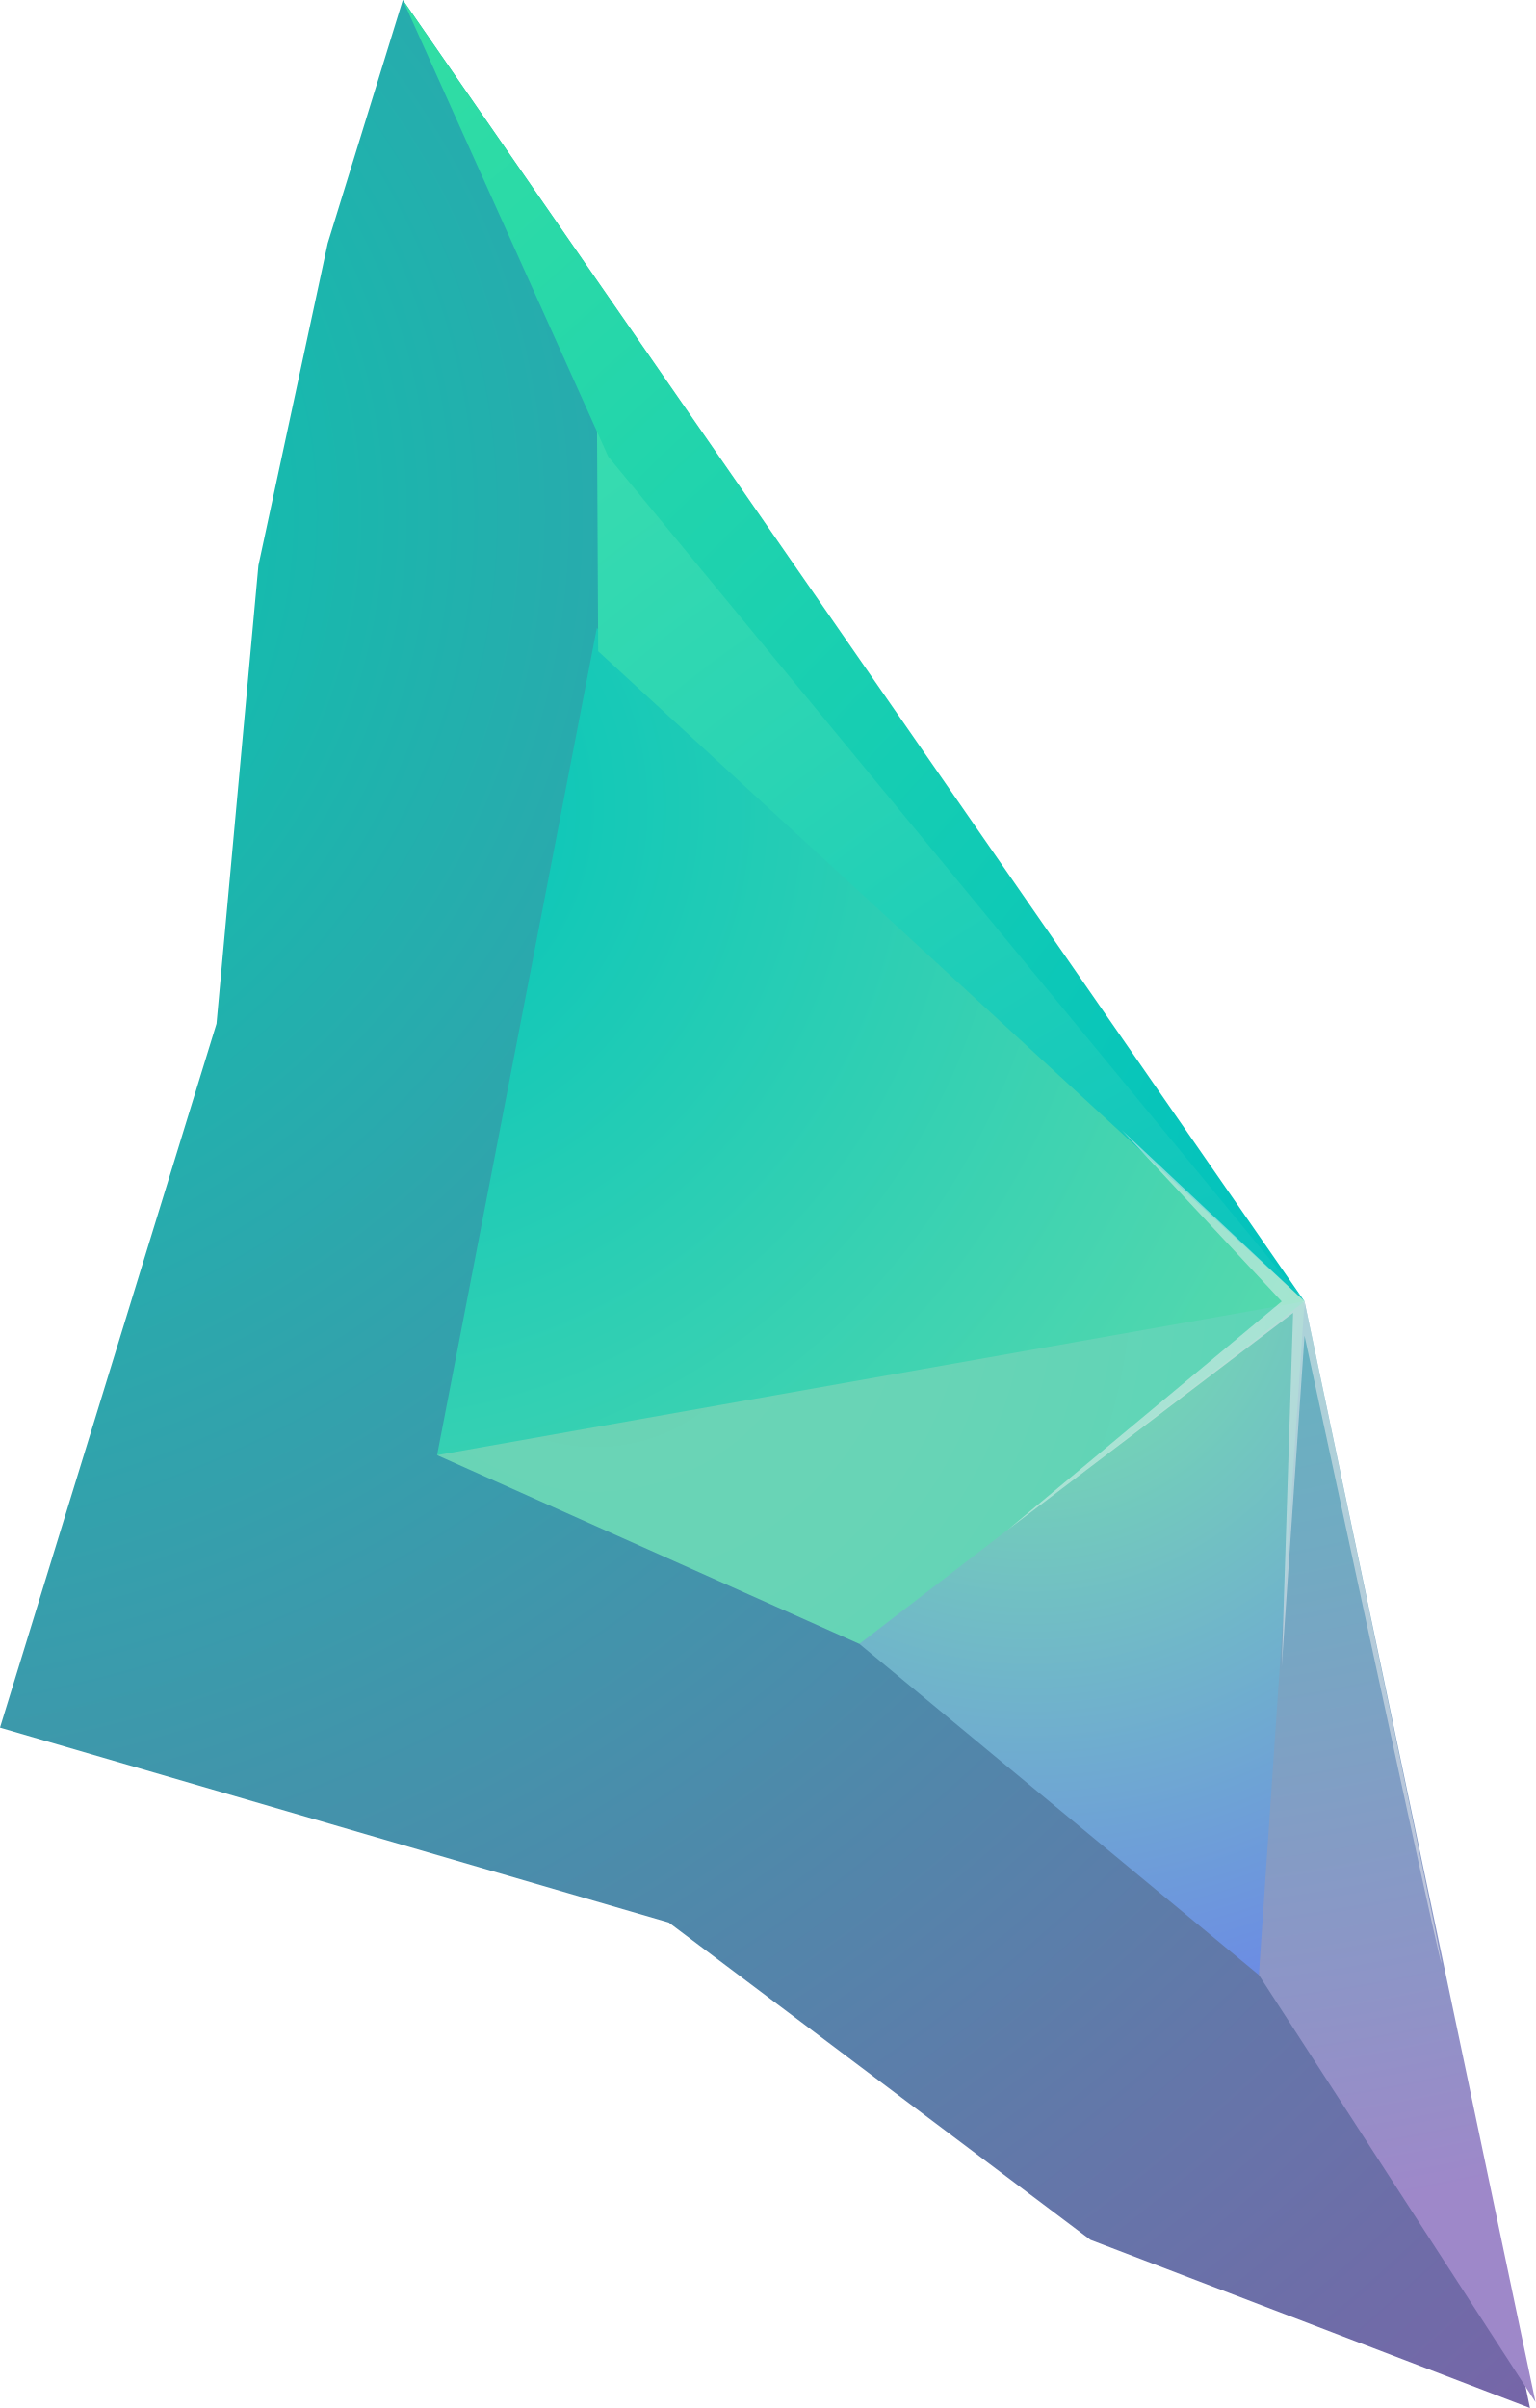
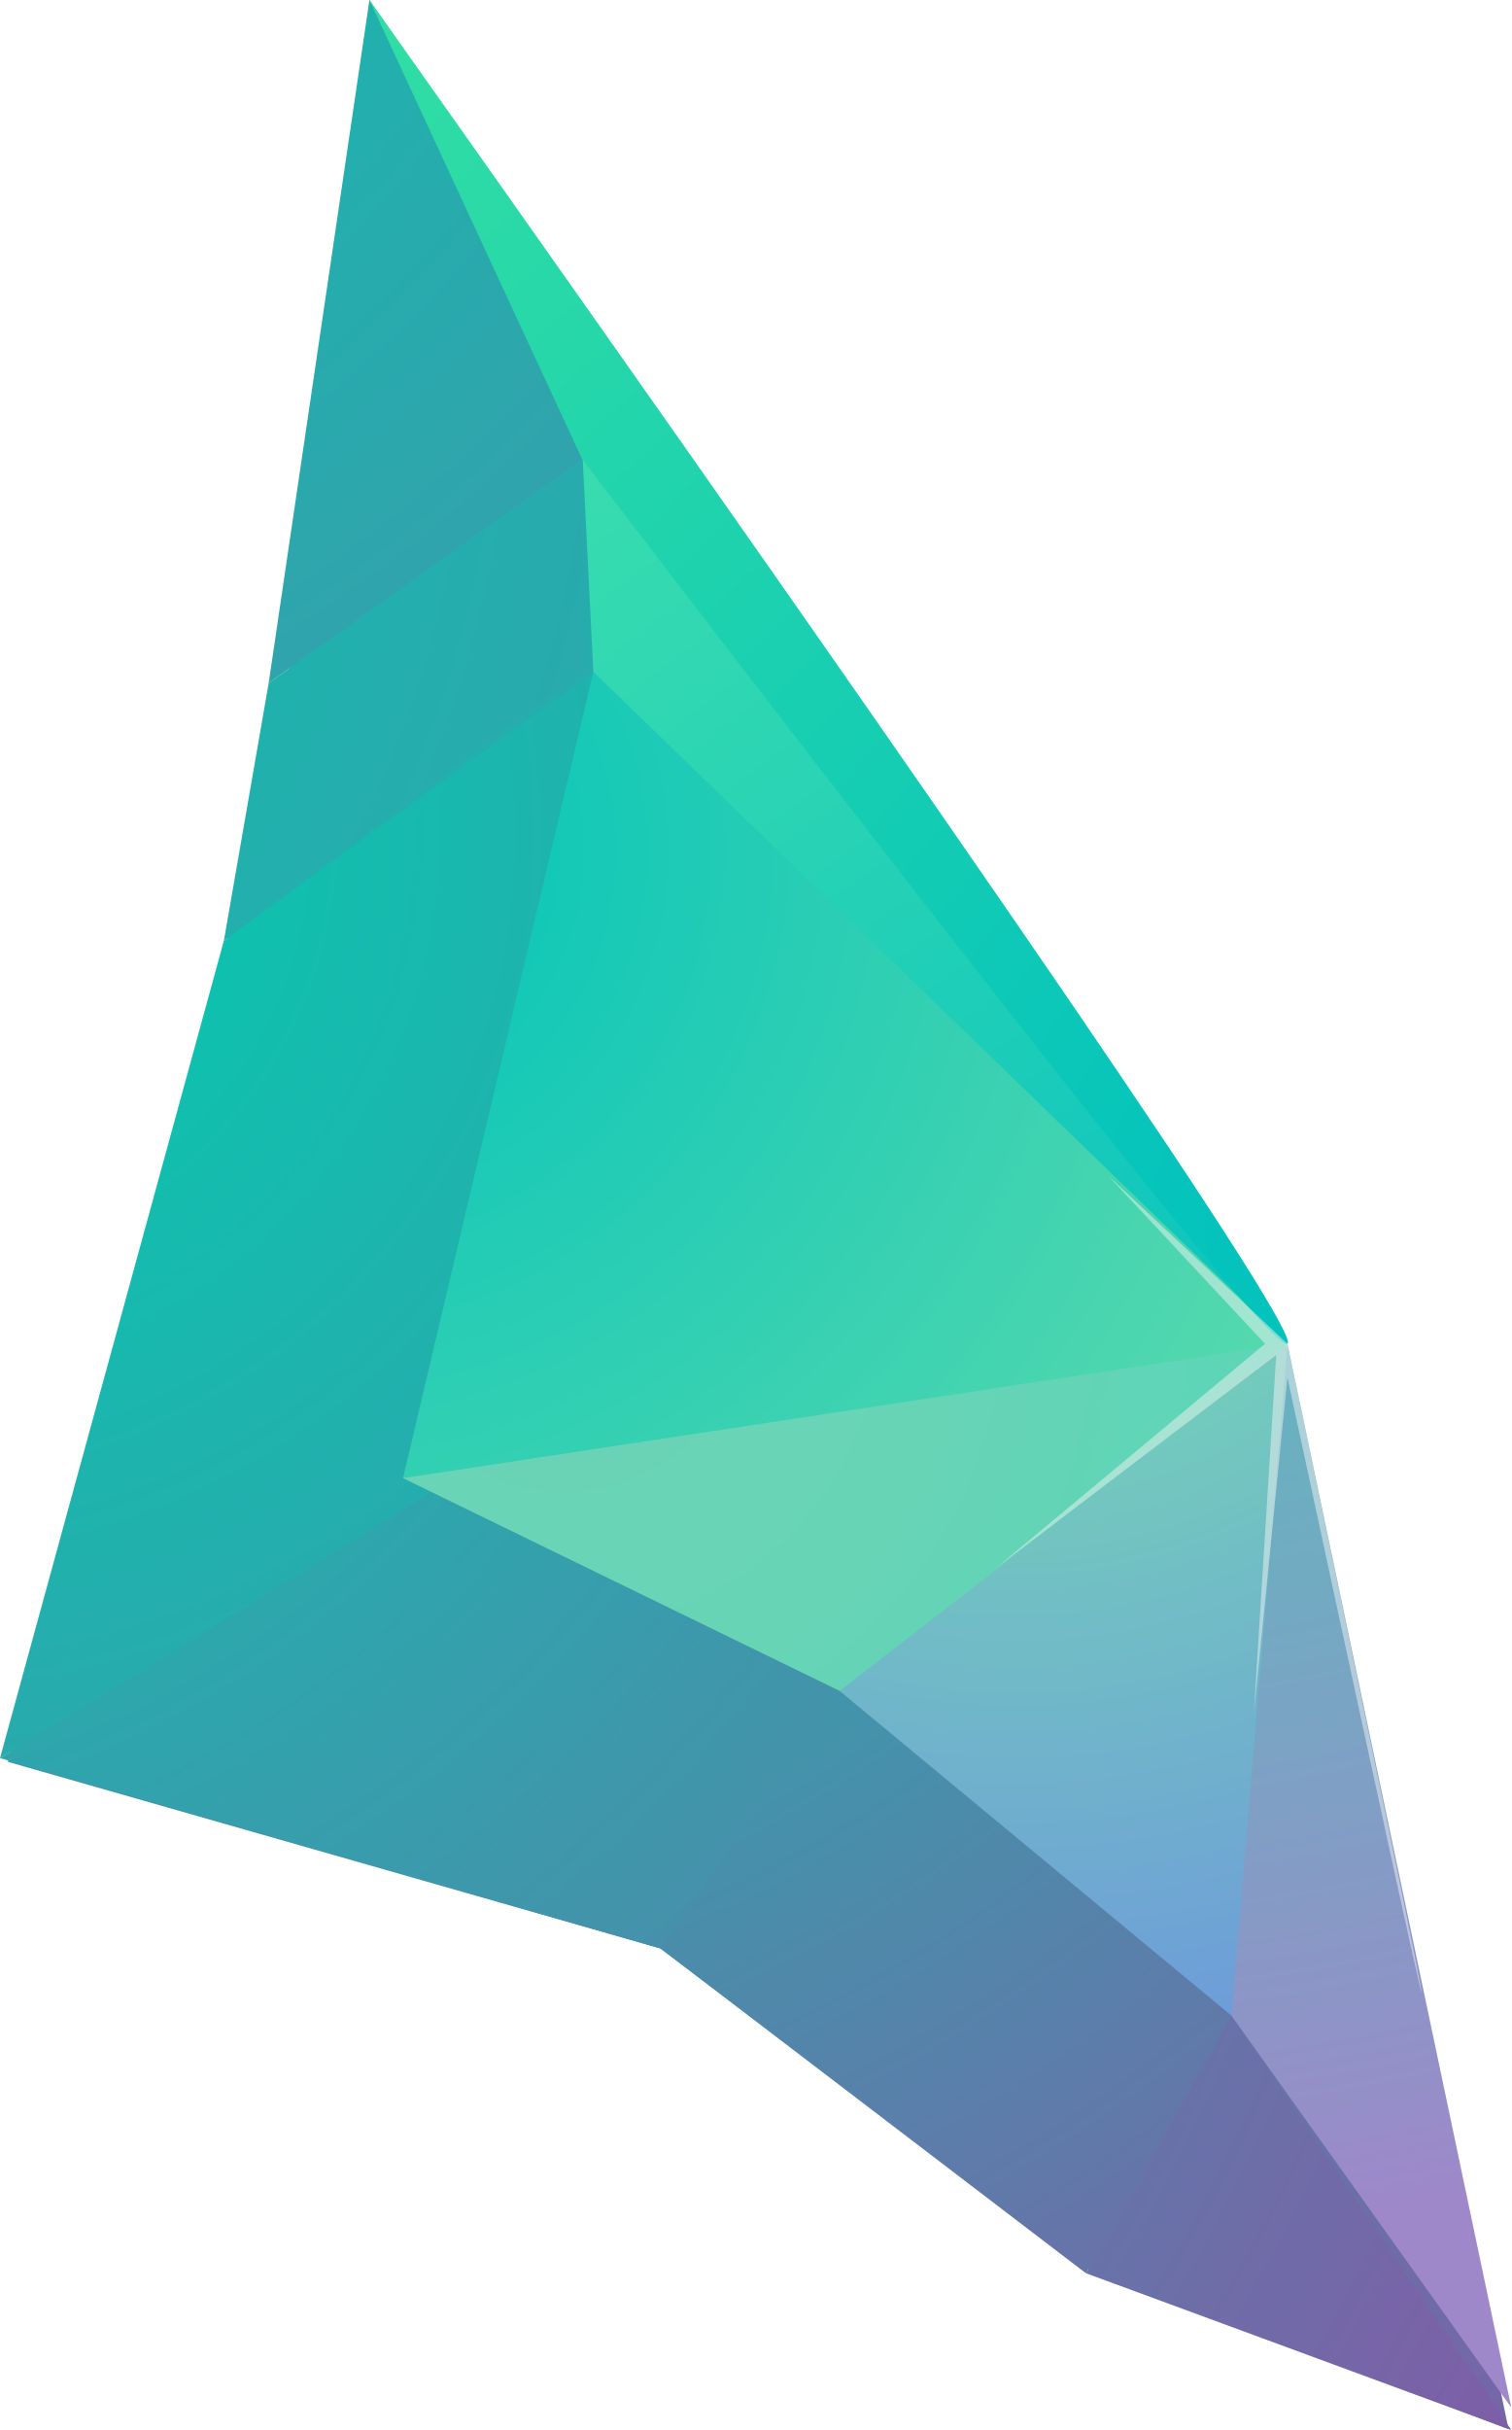
- <svg xmlns="http://www.w3.org/2000/svg" id="scroll" viewBox="0 0 134.529 210.929">
+ <svg xmlns="http://www.w3.org/2000/svg" xmlns:xlink="http://www.w3.org/1999/xlink" id="scroll" viewBox="0 0 135 217">
  <defs>
-     <radialGradient id="radial-gradient" cx="-11.882" cy="46.383" r="240.244" gradientTransform="translate(-6.4046 -1.6811) rotate(-1.8969)" gradientUnits="userSpaceOnUse">
+     <radialGradient id="radial-gradient" cx="-11.175" cy="47.521" r="244.238" gradientTransform="translate(-6.6028 -1.6544) rotate(-1.8969)" gradientUnits="userSpaceOnUse">
      <stop offset="0" stop-color="#00ceaf" />
      <stop offset="0.255" stop-color="#23afad" />
      <stop offset="0.761" stop-color="#6476a9" />
      <stop offset="1" stop-color="#7d5fa7" />
    </radialGradient>
-     <radialGradient id="radial-gradient-2" cx="34.311" cy="73.523" r="130.592" gradientTransform="translate(-6.4046 -1.6811) rotate(-1.8969)" gradientUnits="userSpaceOnUse">
+     <radialGradient id="radial-gradient-2" cx="-26.714" cy="125.731" r="183.156" gradientTransform="matrix(1, 0, 0, 1, 0, 0)" xlink:href="#radial-gradient" />
+     <radialGradient id="radial-gradient-3" cx="22.658" cy="77.415" r="184.784" gradientTransform="matrix(1, 0, 0, 1, 0, 0)" xlink:href="#radial-gradient" />
+     <radialGradient id="radial-gradient-4" cx="-23.63" cy="79.352" r="240.301" gradientTransform="matrix(1, 0, 0, 1, 0, 0)" xlink:href="#radial-gradient" />
+     <radialGradient id="radial-gradient-5" cx="-9.44" cy="74.546" r="275.223" gradientTransform="matrix(1, 0, 0, 1, 0, 0)" xlink:href="#radial-gradient" />
+     <radialGradient id="radial-gradient-6" cx="-63.021" cy="27.901" r="393.914" gradientTransform="matrix(1, 0, 0, 1, 0, 0)" xlink:href="#radial-gradient" />
+     <radialGradient id="radial-gradient-7" cx="-36.554" cy="-44.754" r="341.043" gradientTransform="matrix(1, 0, 0, 1, 0, 0)" xlink:href="#radial-gradient" />
+     <radialGradient id="radial-gradient-8" cx="31.833" cy="78.729" r="134.575" gradientTransform="translate(-6.6028 -1.6544) rotate(-1.8969)" gradientUnits="userSpaceOnUse">
      <stop offset="0" stop-color="#00c4ba" />
      <stop offset="0.185" stop-color="#17c9b7" />
      <stop offset="0.739" stop-color="#58d9ad" />
      <stop offset="1" stop-color="#71dfa9" />
    </radialGradient>
-     <radialGradient id="radial-gradient-3" cx="114.733" cy="128.077" r="137.064" gradientUnits="userSpaceOnUse">
+     <radialGradient id="radial-gradient-9" cx="115.447" cy="134.255" r="138.799" gradientUnits="userSpaceOnUse">
      <stop offset="0" stop-color="#04c0c1" />
      <stop offset="0.559" stop-color="#2ad4b4" />
      <stop offset="1" stop-color="#43e2ab" />
    </radialGradient>
-     <radialGradient id="radial-gradient-4" cx="121.289" cy="109.216" r="185.229" gradientTransform="translate(-6.4046 -1.6811) rotate(-1.8969)" gradientUnits="userSpaceOnUse">
+     <radialGradient id="radial-gradient-10" cx="122.216" cy="114.687" r="194.521" gradientTransform="translate(-6.6028 -1.6544) rotate(-1.8969)" gradientUnits="userSpaceOnUse">
      <stop offset="0" stop-color="#00c1be" />
      <stop offset="0.583" stop-color="#2ad9a8" />
      <stop offset="1" stop-color="#43e89a" />
    </radialGradient>
-     <radialGradient id="radial-gradient-5" cx="52.176" cy="111.171" r="114.234" gradientUnits="userSpaceOnUse">
+     <radialGradient id="radial-gradient-11" cx="50.431" cy="117.077" r="118.59" gradientUnits="userSpaceOnUse">
      <stop offset="0" stop-color="#6cd3b5" />
      <stop offset="0.273" stop-color="#68d4b6" />
      <stop offset="0.55" stop-color="#5cd5b7" />
      <stop offset="0.827" stop-color="#48d8ba" />
      <stop offset="1" stop-color="#37dabc" />
    </radialGradient>
-     <radialGradient id="radial-gradient-6" cx="90.337" cy="110.412" r="96.502" gradientUnits="userSpaceOnUse">
+     <radialGradient id="radial-gradient-12" cx="90.835" cy="92.743" r="159.675" gradientUnits="userSpaceOnUse">
      <stop offset="0" stop-color="#76eaa9" />
      <stop offset="1" stop-color="#6760ff" />
    </radialGradient>
-     <radialGradient id="radial-gradient-7" cx="98.766" cy="30.117" r="169.994" gradientTransform="translate(-6.4046 -1.6811) rotate(-1.8969)" gradientUnits="userSpaceOnUse">
+     <radialGradient id="radial-gradient-13" cx="97.997" cy="37.427" r="167.811" gradientTransform="translate(-6.6028 -1.6544) rotate(-1.8969)" gradientUnits="userSpaceOnUse">
      <stop offset="0" stop-color="#4dc6bd" />
      <stop offset="0.22" stop-color="#51c3be" />
      <stop offset="0.444" stop-color="#5dbabf" />
      <stop offset="0.669" stop-color="#72aac2" />
      <stop offset="0.893" stop-color="#8e94c7" />
      <stop offset="1" stop-color="#9e88c9" />
    </radialGradient>
  </defs>
  <g id="right">
-     <path d="M35.293,0q-3.291,10.656-6.581,21.312L22.642,49.529,18.969,89.672,0,151.334l58.597,17.07,36.94,27.793,38.509,14.733q-10.117-48.692-20.235-97.384Z" style="fill:url(#radial-gradient)" />
+     <g id="inner">
+       <path d="M33,0a386.856,386.856,0,0,1-7,59c-1.472,7.475-2.742,13.785-6,26L.707,157.334,59,174l37.244,28.196,38.509,14.733q-10.117-48.692-20.235-97.384Z" style="fill:url(#radial-gradient)" />
+       <g id="shapes">
+         <path d="M110,180,97,203l38,14Q122.5,198.5,110,180Z" style="fill:url(#radial-gradient-2)" />
+         <path d="M75,151,59,174l38,29,13-23Z" style="fill:url(#radial-gradient-3)" />
+         <path d="M38,133,0,157l59,17,16-23Z" style="fill:url(#radial-gradient-4)" />
+         <path d="M53,60,20,84Q10,120.5,0,157l39-24Q46,96.5,53,60Z" style="fill:url(#radial-gradient-5)" />
+         <path d="M52,41,24,61q-2,11.5-4,23L52,60Z" style="fill:url(#radial-gradient-6)" />
+         <path d="M33,0,24,61,52,41Q42.5,20.5,33,0Z" style="fill:url(#radial-gradient-7)" />
+       </g>
+     </g>
    <g id="_Layer_" data-name="&lt;Layer&gt;">
-       <path d="M52.293,55q-7,36.231-14,72.462l5,.538,65-12,6-2c-2.316-2.334-4.588-4.732-7-7l-50-47Z" style="fill:url(#radial-gradient-2)" />
-       <path d="M52.293,35l.115,22.047L114.293,114Z" style="fill:url(#radial-gradient-3)" />
-       <path d="M35.293,0l18,40,61,74Z" style="fill:url(#radial-gradient-4)" />
-       <path d="M114.293,114l-3,4-33,25-3,1-37-16.538Z" style="fill:url(#radial-gradient-5)" />
-       <path d="M114.293,114l-39,30,35,29q1-4.5,2-9,1-22,2-44Z" style="fill:url(#radial-gradient-6)" />
-       <path d="M114.293,114q-2,29.5-4,59l24.236,37.413Q124.411,162.207,114.293,114Z" style="fill:url(#radial-gradient-7)" />
+       <path d="M53,60q-8.5,36-17,72l8,2,65-12,6-2L98,101Z" style="fill:url(#radial-gradient-8)" />
+       <path d="M52,40q.5,10,1,20l62,60L62,50Z" style="fill:url(#radial-gradient-9)" />
+       <path d="M33,0q9.5,20.5,19,41,61.362,80.201,63,79Q116.964,118.559,33,0Z" style="fill:url(#radial-gradient-10)" />
+       <path d="M115,120l-3,4L78,150l-3,1L36,132Z" style="fill:url(#radial-gradient-11)" />
+       <path d="M115,120,75,151l35,29,3-10q1-22,2-44Z" style="fill:url(#radial-gradient-12)" />
+       <path d="M115,120q-2.5,30-5,60l25,35Q125,167.5,115,120Z" style="fill:url(#radial-gradient-13)" />
    </g>
    <g id="highlights" style="opacity:0.5">
-       <path d="M114.293,114q12.155,57.973,12,58-.15.032-12-55-1,14.5-2,29,.5-15.5,1-31l-25,19,24-20-14-15,12.096,11.34Q112.341,112.17,114.293,114Z" style="fill:#f2f2f2" />
+       <path d="M115,120q12.155,57.973,12,58-.15.032-12-55l-3,30q1-16,2-32L89,140l24-20L99,105l12.096,11.34Q113.048,118.17,115,120Z" style="fill:#f2f2f2" />
    </g>
  </g>
</svg>
